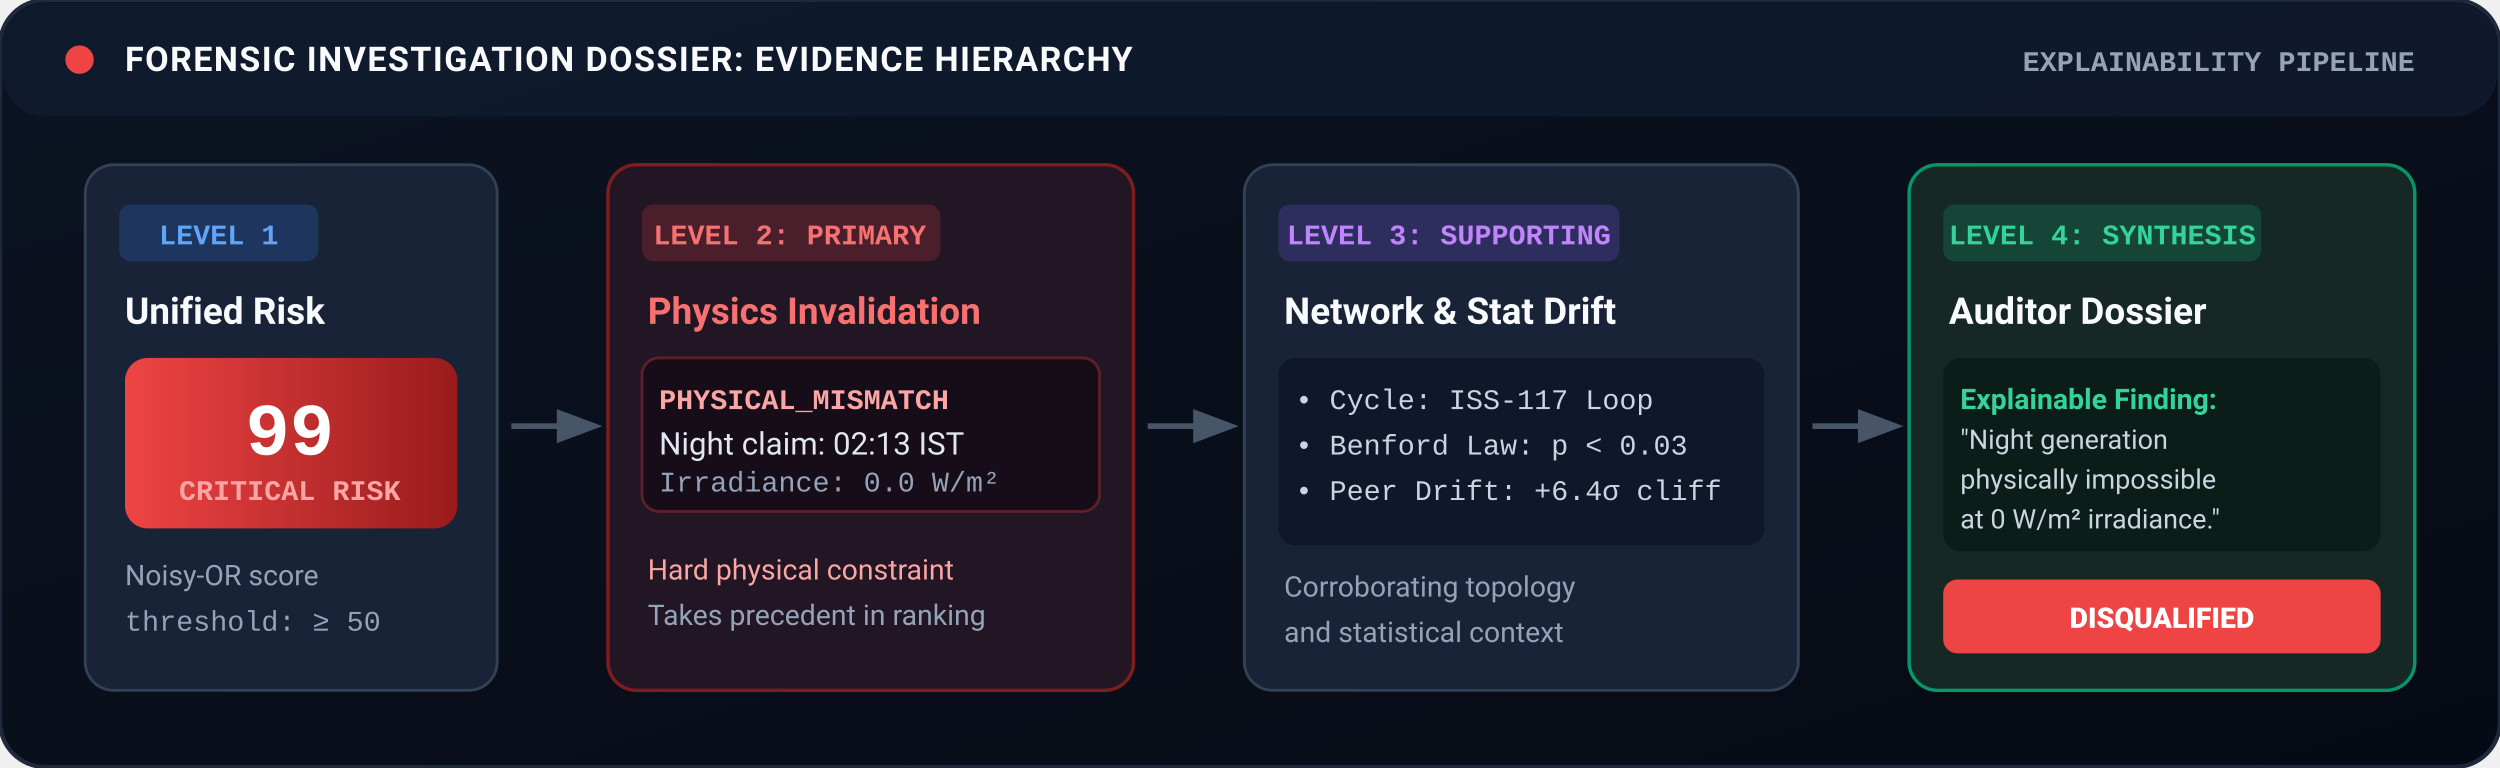
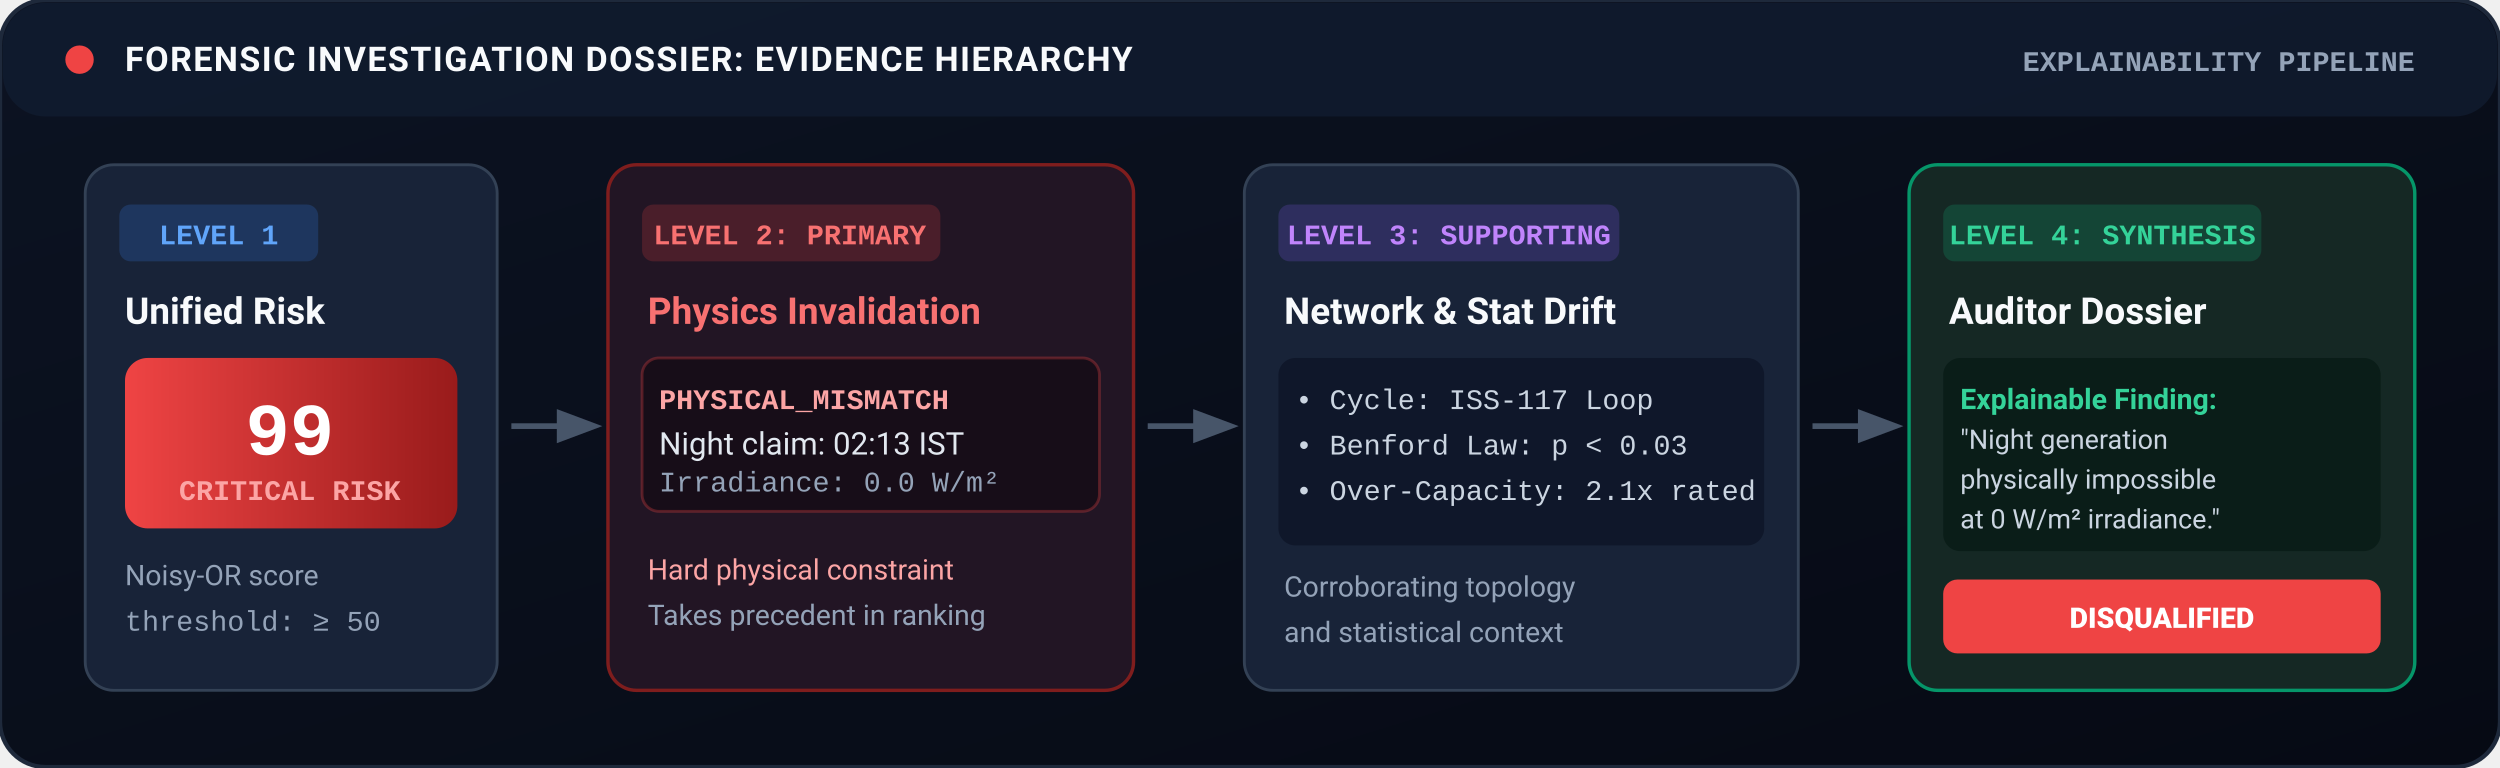
<svg xmlns="http://www.w3.org/2000/svg" viewBox="0 0 880 270" width="100%" height="100%">
  <defs>
    <linearGradient id="dhBg" x1="0%" y1="0%" x2="100%" y2="100%">
      <stop offset="0%" stop-color="#0c1322" />
      <stop offset="100%" stop-color="#060a14" />
    </linearGradient>
    <linearGradient id="scoreGlow" x1="0%" y1="0%" x2="100%" y2="0%">
      <stop offset="0%" stop-color="#ef4444" />
      <stop offset="100%" stop-color="#991b1b" />
    </linearGradient>
    <marker id="dhArrow" markerWidth="8" markerHeight="8" refX="5" refY="3" orient="auto">
      <path d="M0,0 L0,6 L8,3 z" fill="#475569" />
    </marker>
  </defs>
  <style>
    .mono { font-family: 'SFMono-Regular', Consolas, 'Liberation Mono', Menlo, monospace; }
    .sans { font-family: -apple-system, BlinkMacSystemFont, 'Segoe UI', Roboto, Helvetica, Arial, sans-serif; }
  </style>
  <rect width="880" height="270" rx="16" fill="url(#dhBg)" stroke="#1e293b" stroke-width="1.5" />
  <rect x="1" y="1" width="878" height="40" rx="15" fill="#111c30" fill-opacity="0.8" />
  <circle cx="28" cy="21" r="5" fill="#ef4444" />
  <text x="44" y="25" fill="#f8fafc" font-size="12" font-weight="600" class="sans" letter-spacing="0.5">FORENSIC INVESTIGATION DOSSIER: EVIDENCE HIERARCHY</text>
  <text x="850" y="25" fill="#94a3b8" font-size="10" font-weight="600" class="mono" text-anchor="end">EXPLAINABILITY PIPELINE</text>
  <g transform="translate(30, 58)">
    <rect width="145" height="185" rx="10" fill="#182338" stroke="#334155" stroke-width="1" />
    <rect x="12" y="14" width="70" height="20" rx="4" fill="#3b82f6" fill-opacity="0.2" />
    <text x="47" y="28" fill="#60a5fa" font-size="10" font-weight="700" class="mono" text-anchor="middle">LEVEL 1</text>
    <text x="14" y="56" fill="#f8fafc" font-size="13" font-weight="700" class="sans">Unified Risk</text>
    <rect x="14" y="68" width="117" height="60" rx="8" fill="url(#scoreGlow)" />
    <text x="72" y="102" fill="#ffffff" font-size="26" font-weight="800" class="mono" text-anchor="middle">99</text>
    <text x="72" y="118" fill="#fca5a5" font-size="10" font-weight="700" class="mono" text-anchor="middle">CRITICAL RISK</text>
    <text x="14" y="148" fill="#94a3b8" font-size="10" class="sans">Noisy-OR score</text>
    <text x="14" y="164" fill="#94a3b8" font-size="10" class="mono">threshold: ≥ 50</text>
  </g>
  <path d="M 180 150 L 206 150" fill="none" stroke="#475569" stroke-width="2" marker-end="url(#dhArrow)" />
  <g transform="translate(214, 58)">
    <rect width="185" height="185" rx="10" fill="#221524" stroke="#7f1d1d" stroke-width="1.2" />
    <rect x="12" y="14" width="105" height="20" rx="4" fill="#ef4444" fill-opacity="0.2" />
    <text x="64" y="28" fill="#f87171" font-size="10" font-weight="700" class="mono" text-anchor="middle">LEVEL 2: PRIMARY</text>
    <text x="14" y="56" fill="#f87171" font-size="13" font-weight="700" class="sans">Physics Invalidation</text>
    <rect x="12" y="68" width="161" height="54" rx="6" fill="#170d18" stroke="#ef4444" stroke-opacity="0.3" />
    <text x="18" y="86" fill="#fca5a5" font-size="10" font-weight="700" class="mono">PHYSICAL_MISMATCH</text>
    <text x="18" y="102" fill="#e2e8f0" font-size="11" class="sans">Night claim: 02:13 IST</text>
    <text x="18" y="115" fill="#94a3b8" font-size="10" class="mono">Irradiance: 0.0 W/m²</text>
    <text x="14" y="146" fill="#fca5a5" font-size="10" class="sans">Hard physical constraint</text>
    <text x="14" y="162" fill="#94a3b8" font-size="10" class="sans">Takes precedent in ranking</text>
  </g>
  <path d="M 404 150 L 430 150" fill="none" stroke="#475569" stroke-width="2" marker-end="url(#dhArrow)" />
  <g transform="translate(438, 58)">
    <rect width="195" height="185" rx="10" fill="#182338" stroke="#334155" stroke-width="1" />
    <rect x="12" y="14" width="120" height="20" rx="4" fill="#8b5cf6" fill-opacity="0.2" />
    <text x="72" y="28" fill="#c084fc" font-size="10" font-weight="700" class="mono" text-anchor="middle">LEVEL 3: SUPPORTING</text>
    <text x="14" y="56" fill="#f8fafc" font-size="13" font-weight="700" class="sans">Network &amp; Stat Drift</text>
    <rect x="12" y="68" width="171" height="66" rx="6" fill="#0f172a" />
    <text x="18" y="86" fill="#cbd5e1" font-size="10" class="mono">• Cycle: ISS-117 Loop</text>
    <text x="18" y="102" fill="#cbd5e1" font-size="10" class="mono">• Benford Law: p &lt; 0.03</text>
-     <text x="18" y="118" fill="#cbd5e1" font-size="10" class="mono">• Peer Drift: +6.4σ cliff</text>
+     <text x="18" y="118" fill="#cbd5e1" font-size="10" class="mono">• Over-Capacity: 2.1x rated</text>
    <text x="14" y="152" fill="#94a3b8" font-size="10" class="sans">Corroborating topology</text>
    <text x="14" y="168" fill="#94a3b8" font-size="10" class="sans">and statistical context</text>
  </g>
  <path d="M 638 150 L 664 150" fill="none" stroke="#475569" stroke-width="2" marker-end="url(#dhArrow)" />
  <g transform="translate(672, 58)">
    <rect width="178" height="185" rx="10" fill="#152824" stroke="#059669" stroke-width="1.2" />
    <rect x="12" y="14" width="112" height="20" rx="4" fill="#10b981" fill-opacity="0.2" />
    <text x="68" y="28" fill="#34d399" font-size="10" font-weight="700" class="mono" text-anchor="middle">LEVEL 4: SYNTHESIS</text>
    <text x="14" y="56" fill="#f8fafc" font-size="13" font-weight="700" class="sans">Auditor Dossier</text>
    <rect x="12" y="68" width="154" height="68" rx="6" fill="#0a1d18" />
    <text x="18" y="86" fill="#34d399" font-size="10" font-weight="700" class="sans">Explainable Finding:</text>
    <text x="18" y="100" fill="#cbd5e1" font-size="9.5" class="sans">"Night generation</text>
    <text x="18" y="114" fill="#cbd5e1" font-size="9.5" class="sans">physically impossible</text>
    <text x="18" y="128" fill="#cbd5e1" font-size="9.5" class="sans">at 0 W/m² irradiance."</text>
    <rect x="12" y="146" width="154" height="26" rx="5" fill="#ef4444" />
    <text x="89" y="163" fill="#ffffff" font-size="10" font-weight="800" class="sans" text-anchor="middle">DISQUALIFIED</text>
  </g>
</svg>
